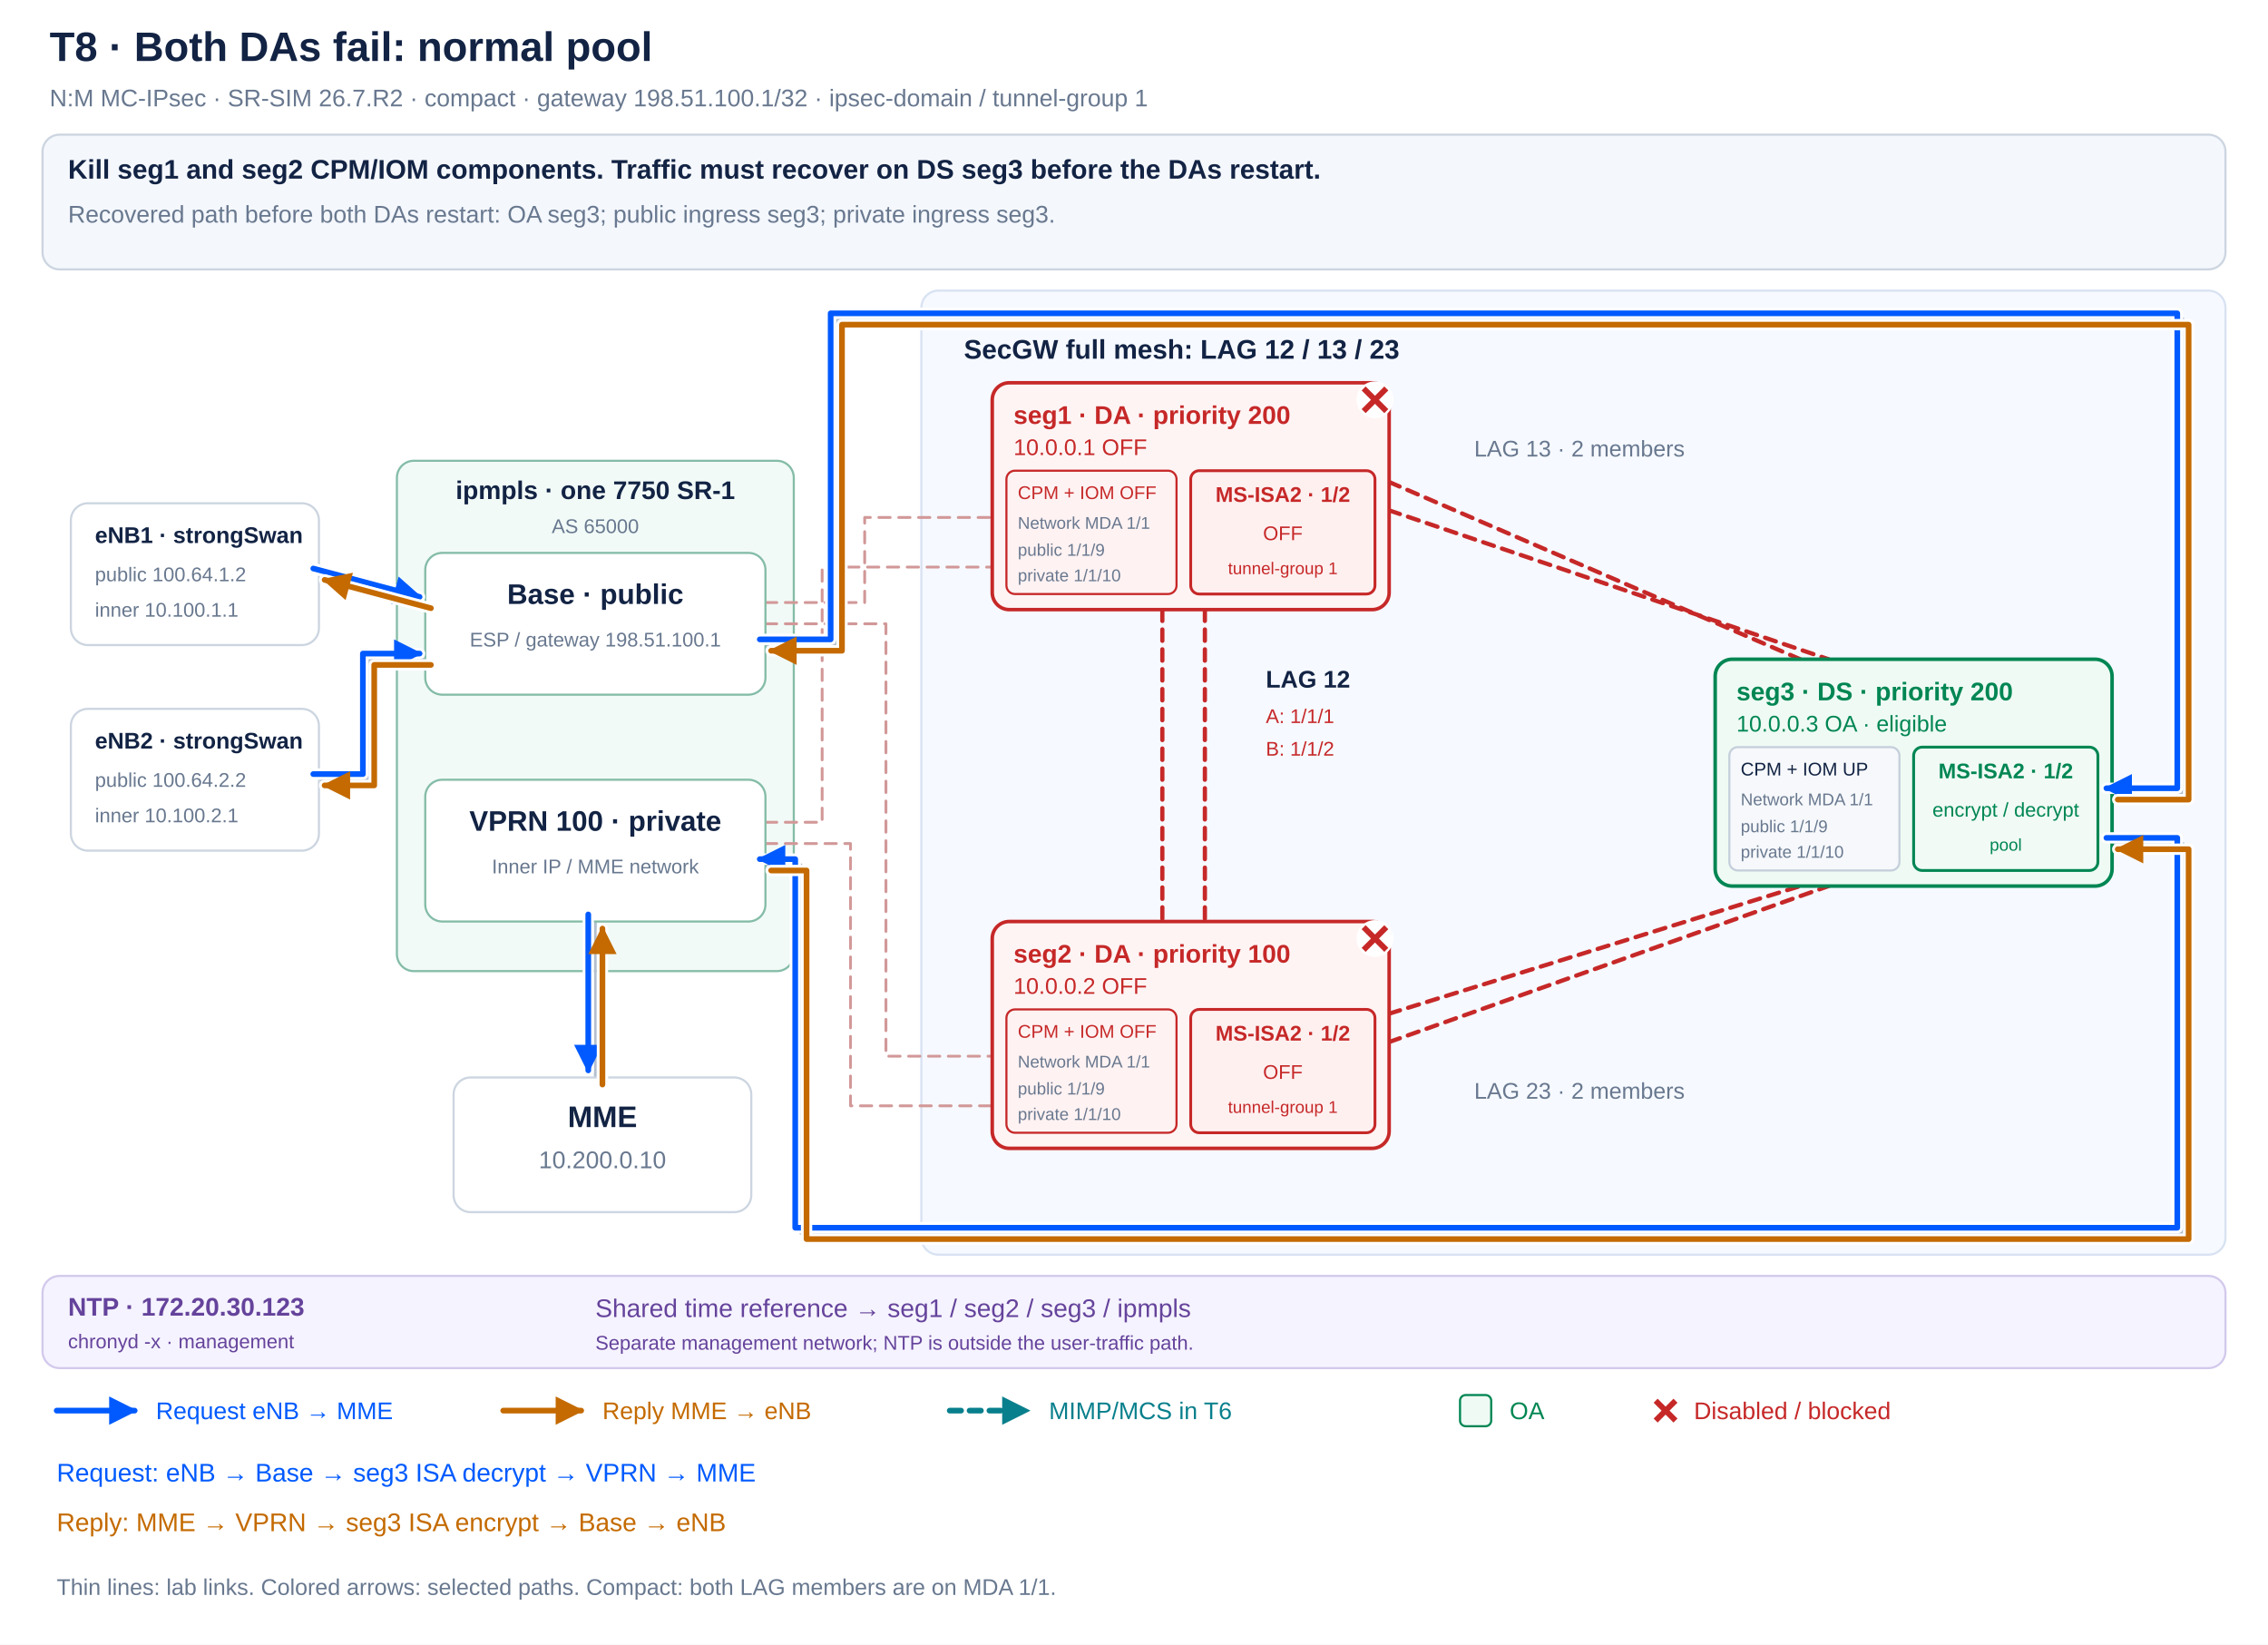
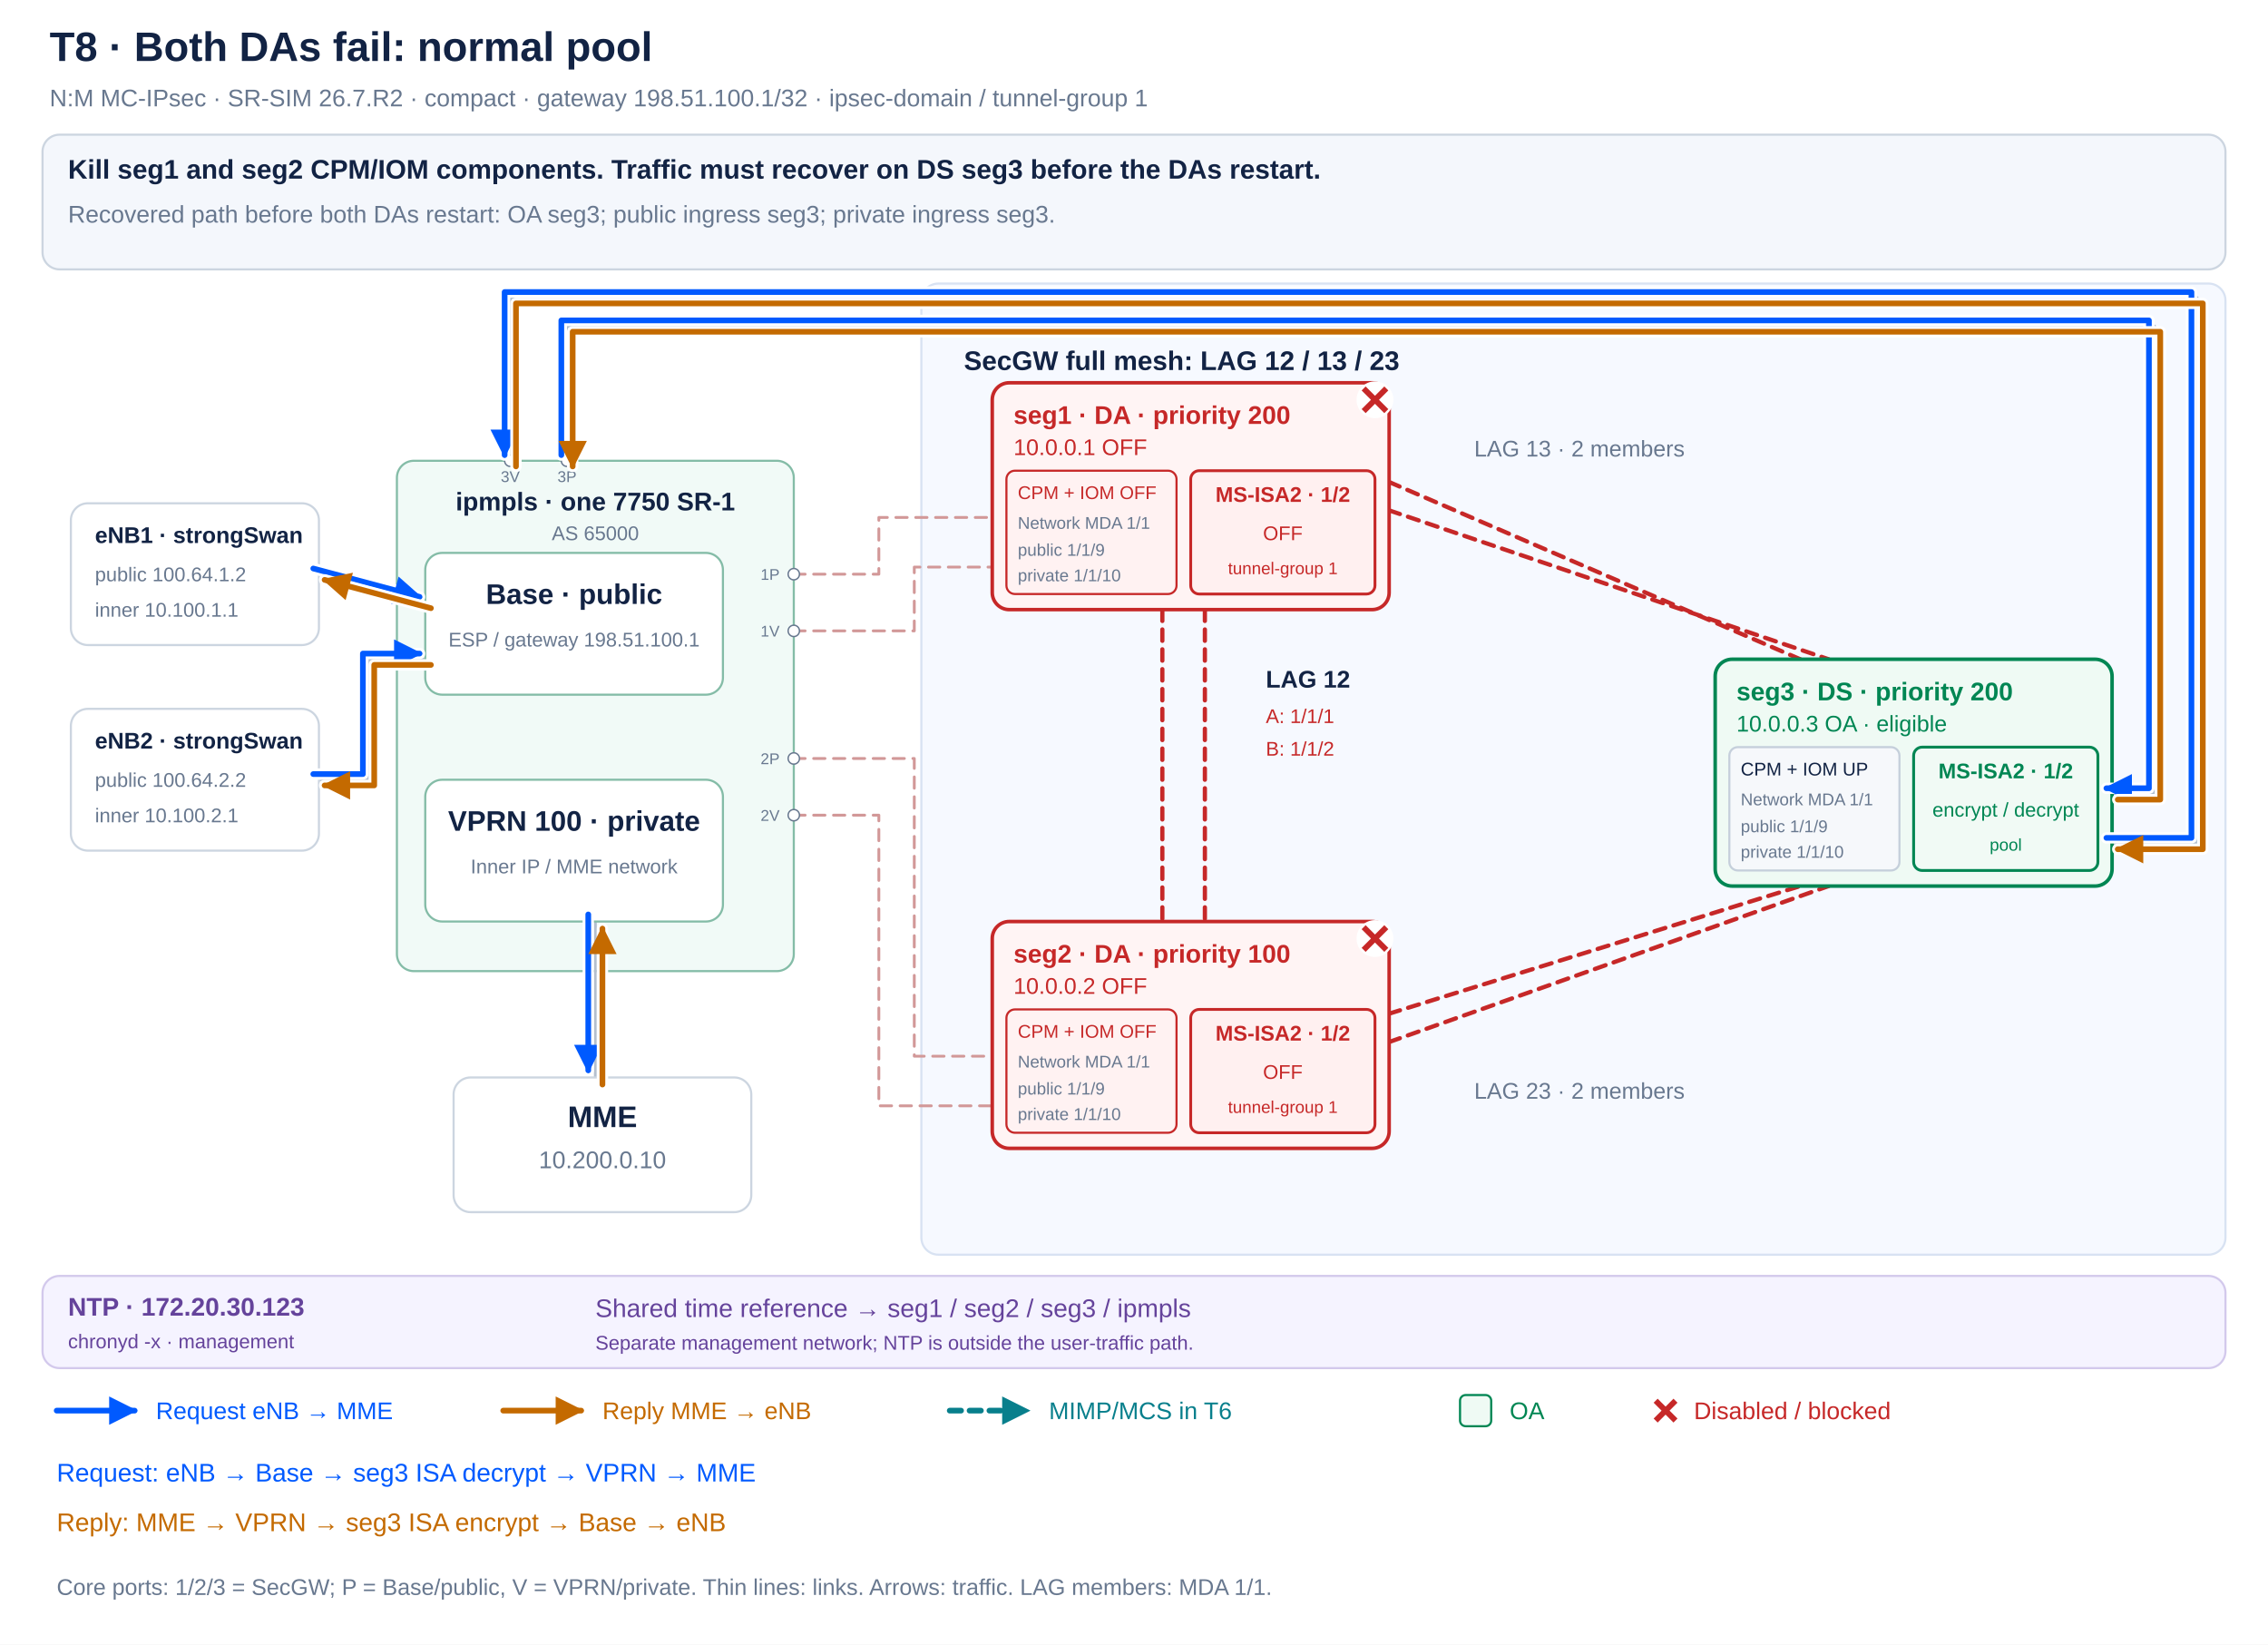
<svg xmlns="http://www.w3.org/2000/svg" width="1600" height="1160" viewBox="0 0 1600 1160" font-family="Arial, sans-serif">
  <defs>
    <marker id="m005aff" viewBox="0 0 10 10" refX="9" refY="5" markerWidth="5" markerHeight="5" orient="auto">
      <path d="M0,0 L10,5 L0,10z" fill="#005aff" />
    </marker>
    <marker id="mc46a00" viewBox="0 0 10 10" refX="9" refY="5" markerWidth="5" markerHeight="5" orient="auto">
      <path d="M0,0 L10,5 L0,10z" fill="#c46a00" />
    </marker>
    <marker id="mc62828" viewBox="0 0 10 10" refX="9" refY="5" markerWidth="5" markerHeight="5" orient="auto">
      <path d="M0,0 L10,5 L0,10z" fill="#c62828" />
    </marker>
    <marker id="m087f8c" viewBox="0 0 10 10" refX="9" refY="5" markerWidth="5" markerHeight="5" orient="auto">
      <path d="M0,0 L10,5 L0,10z" fill="#087f8c" />
    </marker>
  </defs>
  <rect width="1600" height="1160" fill="white" />
  <text x="35" y="43" font-size="29" fill="#122344" text-anchor="start" font-weight="700">T8 · Both DAs fail: normal pool</text>
  <text x="35" y="75" font-size="17" fill="#68788f" text-anchor="start" font-weight="400">N:M MC-IPsec · SR-SIM 26.7.R2 · compact · gateway 198.51.100.1/32 · ipsec-domain / tunnel-group 1</text>
  <rect x="30" y="95" width="1540" height="95" rx="12" fill="#f4f7fc" stroke="#ccd5e0" stroke-width="1.5" />
  <text x="48" y="126" font-size="19" fill="#122344" text-anchor="start" font-weight="600">Kill seg1 and seg2 CPM/IOM components. Traffic must recover on DS seg3 before the DAs restart.</text>
  <text x="48" y="157" font-size="17" fill="#68788f" text-anchor="start" font-weight="400">Recovered path before both DAs restart: OA seg3; public ingress seg3; private ingress seg3.</text>
-   <rect x="650" y="205" width="920" height="680" rx="12" fill="#f6f9ff" stroke="#d8e2f2" stroke-width="1.5" />
-   <text x="680" y="253" font-size="19" fill="#122344" text-anchor="start" font-weight="600">SecGW full mesh: LAG 12 / 13 / 23</text>
+   <rect x="650" y="200" width="920" height="685" rx="12" fill="#f6f9ff" stroke="#d8e2f2" stroke-width="1.5" />
+   <text x="680" y="261" font-size="19" fill="#122344" text-anchor="start" font-weight="600">SecGW full mesh: LAG 12 / 13 / 23</text>
  <rect x="280" y="325" width="280" height="360" rx="12" fill="#f1faf7" stroke="#84bca7" stroke-width="1.5" />
-   <text x="420" y="352" font-size="18" fill="#122344" text-anchor="middle" font-weight="600">ipmpls · one 7750 SR-1</text>
-   <text x="420" y="376" font-size="14" fill="#68788f" text-anchor="middle" font-weight="400">AS 65000</text>
-   <polyline points="540,425 610,425 610,365 700,365" fill="none" stroke="#d29898" stroke-width="2" stroke-linejoin="round" stroke-linecap="round" stroke-dasharray="8 6" />
-   <polyline points="540,580 580,580 580,400 700,400" fill="none" stroke="#d29898" stroke-width="2" stroke-linejoin="round" stroke-linecap="round" stroke-dasharray="8 6" />
-   <polyline points="540,440 625,440 625,745 700,745" fill="none" stroke="#d29898" stroke-width="2" stroke-linejoin="round" stroke-linecap="round" stroke-dasharray="8 6" />
-   <polyline points="540,595 600,595 600,780 700,780" fill="none" stroke="#d29898" stroke-width="2" stroke-linejoin="round" stroke-linecap="round" stroke-dasharray="8 6" />
-   <polyline points="540,455 590,455 590,225 1540,225 1540,560 1490,560" fill="none" stroke="#aebccc" stroke-width="2" stroke-linejoin="round" stroke-linecap="round" />
-   <polyline points="540,610 565,610 565,870 1540,870 1540,595 1490,595" fill="none" stroke="#aebccc" stroke-width="2" stroke-linejoin="round" stroke-linecap="round" />
+   <text x="420" y="360" font-size="18" fill="#122344" text-anchor="middle" font-weight="600">ipmpls · one 7750 SR-1</text>
+   <text x="420" y="381" font-size="14" fill="#68788f" text-anchor="middle" font-weight="400">AS 65000</text>
+   <polyline points="560,405 620,405 620,365 700,365" fill="none" stroke="#d29898" stroke-width="2" stroke-linejoin="round" stroke-linecap="round" stroke-dasharray="8 6" />
+   <polyline points="560,445 645,445 645,400 700,400" fill="none" stroke="#d29898" stroke-width="2" stroke-linejoin="round" stroke-linecap="round" stroke-dasharray="8 6" />
+   <polyline points="560,535 645,535 645,745 700,745" fill="none" stroke="#d29898" stroke-width="2" stroke-linejoin="round" stroke-linecap="round" stroke-dasharray="8 6" />
+   <polyline points="560,575 620,575 620,780 700,780" fill="none" stroke="#d29898" stroke-width="2" stroke-linejoin="round" stroke-linecap="round" stroke-dasharray="8 6" />
+   <polyline points="400,325 400,230 1520,230 1520,560 1490,560" fill="none" stroke="#aebccc" stroke-width="2" stroke-linejoin="round" stroke-linecap="round" />
+   <polyline points="360,325 360,210 1550,210 1550,595 1490,595" fill="none" stroke="#aebccc" stroke-width="2" stroke-linejoin="round" stroke-linecap="round" />
  <polyline points="225,405 300,425" fill="none" stroke="#b4bfce" stroke-width="2" stroke-linejoin="round" stroke-linecap="round" />
  <polyline points="225,550 260,550 260,465 300,465" fill="none" stroke="#b4bfce" stroke-width="2" stroke-linejoin="round" stroke-linecap="round" />
  <polyline points="420,650 420,760" fill="none" stroke="#b4bfce" stroke-width="2" stroke-linejoin="round" stroke-linecap="round" />
  <polyline points="820,430 820,650" fill="none" stroke="#c62828" stroke-width="3" stroke-linejoin="round" stroke-linecap="round" stroke-dasharray="8 6" />
  <polyline points="850,430 850,650" fill="none" stroke="#c62828" stroke-width="3" stroke-linejoin="round" stroke-linecap="round" stroke-dasharray="8 6" />
  <polyline points="980,340 1270,465" fill="none" stroke="#c62828" stroke-width="3" stroke-linejoin="round" stroke-linecap="round" stroke-dasharray="8 6" />
  <polyline points="980,360 1290,465" fill="none" stroke="#c62828" stroke-width="3" stroke-linejoin="round" stroke-linecap="round" stroke-dasharray="8 6" />
  <polyline points="980,715 1270,625" fill="none" stroke="#c62828" stroke-width="3" stroke-linejoin="round" stroke-linecap="round" stroke-dasharray="8 6" />
  <polyline points="980,735 1290,625" fill="none" stroke="#c62828" stroke-width="3" stroke-linejoin="round" stroke-linecap="round" stroke-dasharray="8 6" />
-   <rect x="300" y="390" width="240" height="100" rx="12" fill="white" stroke="#84bca7" stroke-width="1.5" />
-   <text x="420" y="426" font-size="20" fill="#122344" text-anchor="middle" font-weight="600">Base · public</text>
-   <text x="420" y="456" font-size="14" fill="#68788f" text-anchor="middle" font-weight="400">ESP / gateway 198.51.100.1</text>
-   <rect x="300" y="550" width="240" height="100" rx="12" fill="white" stroke="#84bca7" stroke-width="1.5" />
-   <text x="420" y="586" font-size="20" fill="#122344" text-anchor="middle" font-weight="600">VPRN 100 · private</text>
-   <text x="420" y="616" font-size="14" fill="#68788f" text-anchor="middle" font-weight="400">Inner IP / MME network</text>
+   <rect x="300" y="390" width="210" height="100" rx="12" fill="white" stroke="#84bca7" stroke-width="1.5" />
+   <text x="405" y="426" font-size="20" fill="#122344" text-anchor="middle" font-weight="600">Base · public</text>
+   <text x="405" y="456" font-size="14" fill="#68788f" text-anchor="middle" font-weight="400">ESP / gateway 198.51.100.1</text>
+   <rect x="300" y="550" width="210" height="100" rx="12" fill="white" stroke="#84bca7" stroke-width="1.5" />
+   <text x="405" y="586" font-size="20" fill="#122344" text-anchor="middle" font-weight="600">VPRN 100 · private</text>
+   <text x="405" y="616" font-size="14" fill="#68788f" text-anchor="middle" font-weight="400">Inner IP / MME network</text>
+   <circle cx="560" cy="405" r="4" fill="white" stroke="#68788f" />
+   <text x="550" y="409" font-size="11" fill="#68788f" text-anchor="end" font-weight="400">1P</text>
+   <circle cx="560" cy="445" r="4" fill="white" stroke="#68788f" />
+   <text x="550" y="449" font-size="11" fill="#68788f" text-anchor="end" font-weight="400">1V</text>
+   <circle cx="560" cy="535" r="4" fill="white" stroke="#68788f" />
+   <text x="550" y="539" font-size="11" fill="#68788f" text-anchor="end" font-weight="400">2P</text>
+   <circle cx="560" cy="575" r="4" fill="white" stroke="#68788f" />
+   <text x="550" y="579" font-size="11" fill="#68788f" text-anchor="end" font-weight="400">2V</text>
+   <circle cx="400" cy="325" r="4" fill="white" stroke="#68788f" />
+   <text x="400" y="340" font-size="11" fill="#68788f" text-anchor="middle" font-weight="400">3P</text>
+   <circle cx="360" cy="325" r="4" fill="white" stroke="#68788f" />
+   <text x="360" y="340" font-size="11" fill="#68788f" text-anchor="middle" font-weight="400">3V</text>
  <rect x="50" y="355" width="175" height="100" rx="12" fill="white" stroke="#ccd5e0" stroke-width="1.5" />
  <text x="67" y="383" font-size="16" fill="#122344" text-anchor="start" font-weight="600">eNB1 · strongSwan</text>
  <text x="67" y="410" font-size="14" fill="#68788f" text-anchor="start" font-weight="400">public 100.64.1.2</text>
  <text x="67" y="435" font-size="14" fill="#68788f" text-anchor="start" font-weight="400">inner 10.100.1.1</text>
  <rect x="50" y="500" width="175" height="100" rx="12" fill="white" stroke="#ccd5e0" stroke-width="1.5" />
  <text x="67" y="528" font-size="16" fill="#122344" text-anchor="start" font-weight="600">eNB2 · strongSwan</text>
  <text x="67" y="555" font-size="14" fill="#68788f" text-anchor="start" font-weight="400">public 100.64.2.2</text>
  <text x="67" y="580" font-size="14" fill="#68788f" text-anchor="start" font-weight="400">inner 10.100.2.1</text>
  <rect x="320" y="760" width="210" height="95" rx="12" fill="white" stroke="#ccd5e0" stroke-width="1.5" />
  <text x="425" y="795" font-size="21" fill="#122344" text-anchor="middle" font-weight="600">MME</text>
  <text x="425" y="824" font-size="17" fill="#68788f" text-anchor="middle" font-weight="400">10.200.0.10</text>
  <rect x="700" y="270" width="280" height="160" rx="12" fill="#fff4f4" stroke="#c62828" stroke-width="2.5" />
  <text x="715" y="299" font-size="18" fill="#c62828" text-anchor="start" font-weight="600">seg1 · DA · priority 200</text>
  <text x="715" y="321" font-size="16" fill="#c62828" text-anchor="start" font-weight="400">10.0.0.1     OFF</text>
  <rect x="710" y="332" width="120" height="87" rx="6" fill="#fff2f2" stroke="#c62828" stroke-width="1.5" />
  <text x="718" y="352" font-size="13" fill="#c62828" text-anchor="start" font-weight="400">CPM + IOM OFF</text>
  <text x="718" y="373" font-size="12" fill="#68788f" text-anchor="start" font-weight="400">Network MDA 1/1</text>
  <text x="718" y="392" font-size="12" fill="#68788f" text-anchor="start" font-weight="400">public 1/1/9</text>
  <text x="718" y="410" font-size="12" fill="#68788f" text-anchor="start" font-weight="400">private 1/1/10</text>
  <rect x="840" y="332" width="130" height="87" rx="6" fill="#fff0f0" stroke="#c62828" stroke-width="2" />
  <text x="905" y="354" font-size="15" fill="#c62828" text-anchor="middle" font-weight="600">MS-ISA2 · 1/2</text>
  <text x="905" y="381" font-size="14" fill="#c62828" text-anchor="middle" font-weight="400">OFF</text>
  <text x="905" y="405" font-size="12" fill="#c62828" text-anchor="middle" font-weight="400">tunnel-group 1</text>
  <circle cx="970" cy="282" r="13" fill="white" />
  <path d="M962,274 L978,290 M962,290 L978,274" stroke="#c62828" stroke-width="4" />
  <rect x="700" y="650" width="280" height="160" rx="12" fill="#fff4f4" stroke="#c62828" stroke-width="2.5" />
  <text x="715" y="679" font-size="18" fill="#c62828" text-anchor="start" font-weight="600">seg2 · DA · priority 100</text>
  <text x="715" y="701" font-size="16" fill="#c62828" text-anchor="start" font-weight="400">10.0.0.2     OFF</text>
  <rect x="710" y="712" width="120" height="87" rx="6" fill="#fff2f2" stroke="#c62828" stroke-width="1.5" />
  <text x="718" y="732" font-size="13" fill="#c62828" text-anchor="start" font-weight="400">CPM + IOM OFF</text>
  <text x="718" y="753" font-size="12" fill="#68788f" text-anchor="start" font-weight="400">Network MDA 1/1</text>
  <text x="718" y="772" font-size="12" fill="#68788f" text-anchor="start" font-weight="400">public 1/1/9</text>
  <text x="718" y="790" font-size="12" fill="#68788f" text-anchor="start" font-weight="400">private 1/1/10</text>
  <rect x="840" y="712" width="130" height="87" rx="6" fill="#fff0f0" stroke="#c62828" stroke-width="2" />
  <text x="905" y="734" font-size="15" fill="#c62828" text-anchor="middle" font-weight="600">MS-ISA2 · 1/2</text>
  <text x="905" y="761" font-size="14" fill="#c62828" text-anchor="middle" font-weight="400">OFF</text>
  <text x="905" y="785" font-size="12" fill="#c62828" text-anchor="middle" font-weight="400">tunnel-group 1</text>
  <circle cx="970" cy="662" r="13" fill="white" />
  <path d="M962,654 L978,670 M962,670 L978,654" stroke="#c62828" stroke-width="4" />
  <rect x="1210" y="465" width="280" height="160" rx="12" fill="#effaf4" stroke="#008653" stroke-width="2.5" />
  <text x="1225" y="494" font-size="18" fill="#008653" text-anchor="start" font-weight="600">seg3 · DS · priority 200</text>
  <text x="1225" y="516" font-size="16" fill="#008653" text-anchor="start" font-weight="400">10.0.0.3     OA · eligible</text>
  <rect x="1220" y="527" width="120" height="87" rx="6" fill="#f6f8fb" stroke="#c5cfdb" stroke-width="1.5" />
  <text x="1228" y="547" font-size="13" fill="#122344" text-anchor="start" font-weight="400">CPM + IOM UP</text>
  <text x="1228" y="568" font-size="12" fill="#68788f" text-anchor="start" font-weight="400">Network MDA 1/1</text>
  <text x="1228" y="587" font-size="12" fill="#68788f" text-anchor="start" font-weight="400">public 1/1/9</text>
  <text x="1228" y="605" font-size="12" fill="#68788f" text-anchor="start" font-weight="400">private 1/1/10</text>
  <rect x="1350" y="527" width="130" height="87" rx="6" fill="#f1faf5" stroke="#008653" stroke-width="2" />
  <text x="1415" y="549" font-size="15" fill="#008653" text-anchor="middle" font-weight="600">MS-ISA2 · 1/2</text>
  <text x="1415" y="576" font-size="14" fill="#008653" text-anchor="middle" font-weight="400">encrypt / decrypt</text>
  <text x="1415" y="600" font-size="12" fill="#008653" text-anchor="middle" font-weight="400">pool</text>
  <polyline points="221,401 296,421" fill="none" stroke="white" stroke-width="8" stroke-linejoin="round" stroke-linecap="round" />
  <polyline points="221,401 296,421" fill="none" stroke="#005aff" stroke-width="4" stroke-linejoin="round" stroke-linecap="round" marker-end="url(#m005aff)" />
  <polyline points="221,546 256,546 256,461 296,461" fill="none" stroke="white" stroke-width="8" stroke-linejoin="round" stroke-linecap="round" />
  <polyline points="221,546 256,546 256,461 296,461" fill="none" stroke="#005aff" stroke-width="4" stroke-linejoin="round" stroke-linecap="round" marker-end="url(#m005aff)" />
-   <polyline points="536,451 586,451 586,221 1536,221 1536,556 1486,556" fill="none" stroke="white" stroke-width="8" stroke-linejoin="round" stroke-linecap="round" />
-   <polyline points="536,451 586,451 586,221 1536,221 1536,556 1486,556" fill="none" stroke="#005aff" stroke-width="4" stroke-linejoin="round" stroke-linecap="round" marker-end="url(#m005aff)" />
-   <polyline points="1486,591 1536,591 1536,866 561,866 561,606 536,606" fill="none" stroke="white" stroke-width="8" stroke-linejoin="round" stroke-linecap="round" />
-   <polyline points="1486,591 1536,591 1536,866 561,866 561,606 536,606" fill="none" stroke="#005aff" stroke-width="4" stroke-linejoin="round" stroke-linecap="round" marker-end="url(#m005aff)" />
+   <polyline points="396,321 396,226 1516,226 1516,556 1486,556" fill="none" stroke="white" stroke-width="8" stroke-linejoin="round" stroke-linecap="round" />
+   <polyline points="396,321 396,226 1516,226 1516,556 1486,556" fill="none" stroke="#005aff" stroke-width="4" stroke-linejoin="round" stroke-linecap="round" marker-end="url(#m005aff)" />
+   <polyline points="1486,591 1546,591 1546,206 356,206 356,321" fill="none" stroke="white" stroke-width="8" stroke-linejoin="round" stroke-linecap="round" />
+   <polyline points="1486,591 1546,591 1546,206 356,206 356,321" fill="none" stroke="#005aff" stroke-width="4" stroke-linejoin="round" stroke-linecap="round" marker-end="url(#m005aff)" />
  <polyline points="415,645 415,755" fill="none" stroke="white" stroke-width="8" stroke-linejoin="round" stroke-linecap="round" />
  <polyline points="415,645 415,755" fill="none" stroke="#005aff" stroke-width="4" stroke-linejoin="round" stroke-linecap="round" marker-end="url(#m005aff)" />
  <polyline points="425,765 425,655" fill="none" stroke="white" stroke-width="8" stroke-linejoin="round" stroke-linecap="round" />
  <polyline points="425,765 425,655" fill="none" stroke="#c46a00" stroke-width="4" stroke-linejoin="round" stroke-linecap="round" marker-end="url(#mc46a00)" />
-   <polyline points="544,614 569,614 569,874 1544,874 1544,599 1494,599" fill="none" stroke="white" stroke-width="8" stroke-linejoin="round" stroke-linecap="round" />
-   <polyline points="544,614 569,614 569,874 1544,874 1544,599 1494,599" fill="none" stroke="#c46a00" stroke-width="4" stroke-linejoin="round" stroke-linecap="round" marker-end="url(#mc46a00)" />
-   <polyline points="1494,564 1544,564 1544,229 594,229 594,459 544,459" fill="none" stroke="white" stroke-width="8" stroke-linejoin="round" stroke-linecap="round" />
-   <polyline points="1494,564 1544,564 1544,229 594,229 594,459 544,459" fill="none" stroke="#c46a00" stroke-width="4" stroke-linejoin="round" stroke-linecap="round" marker-end="url(#mc46a00)" />
+   <polyline points="364,329 364,214 1554,214 1554,599 1494,599" fill="none" stroke="white" stroke-width="8" stroke-linejoin="round" stroke-linecap="round" />
+   <polyline points="364,329 364,214 1554,214 1554,599 1494,599" fill="none" stroke="#c46a00" stroke-width="4" stroke-linejoin="round" stroke-linecap="round" marker-end="url(#mc46a00)" />
+   <polyline points="1494,564 1524,564 1524,234 404,234 404,329" fill="none" stroke="white" stroke-width="8" stroke-linejoin="round" stroke-linecap="round" />
+   <polyline points="1494,564 1524,564 1524,234 404,234 404,329" fill="none" stroke="#c46a00" stroke-width="4" stroke-linejoin="round" stroke-linecap="round" marker-end="url(#mc46a00)" />
  <polyline points="304,429 229,409" fill="none" stroke="white" stroke-width="8" stroke-linejoin="round" stroke-linecap="round" />
  <polyline points="304,429 229,409" fill="none" stroke="#c46a00" stroke-width="4" stroke-linejoin="round" stroke-linecap="round" marker-end="url(#mc46a00)" />
  <polyline points="304,469 264,469 264,554 229,554" fill="none" stroke="white" stroke-width="8" stroke-linejoin="round" stroke-linecap="round" />
  <polyline points="304,469 264,469 264,554 229,554" fill="none" stroke="#c46a00" stroke-width="4" stroke-linejoin="round" stroke-linecap="round" marker-end="url(#mc46a00)" />
  <text x="893" y="485" font-size="17" fill="#122344" text-anchor="start" font-weight="600">LAG 12</text>
  <text x="893" y="510" font-size="14" fill="#c62828" text-anchor="start" font-weight="400">A: 1/1/1</text>
  <text x="893" y="533" font-size="14" fill="#c62828" text-anchor="start" font-weight="400">B: 1/1/2</text>
  <text x="1040" y="322" font-size="16" fill="#68788f" text-anchor="start" font-weight="400">LAG 13 · 2 members</text>
  <text x="1040" y="775" font-size="16" fill="#68788f" text-anchor="start" font-weight="400">LAG 23 · 2 members</text>
  <rect x="30" y="900" width="1540" height="65" rx="12" fill="#f5f3ff" stroke="#d3c9ec" stroke-width="1.5" />
  <text x="48" y="928" font-size="18" fill="#65439b" text-anchor="start" font-weight="600">NTP · 172.20.30.123</text>
  <text x="48" y="951" font-size="14" fill="#65439b" text-anchor="start" font-weight="400">chronyd -x · management</text>
  <text x="420" y="929" font-size="18" fill="#65439b" text-anchor="start" font-weight="400">Shared time reference → seg1 / seg2 / seg3 / ipmpls</text>
  <text x="420" y="952" font-size="14" fill="#65439b" text-anchor="start" font-weight="400">Separate management network; NTP is outside the user-traffic path.</text>
  <polyline points="40,995 95,995" fill="none" stroke="#005aff" stroke-width="4" stroke-linejoin="round" stroke-linecap="round" marker-end="url(#m005aff)" />
  <text x="110" y="1001" font-size="17" fill="#005aff" text-anchor="start" font-weight="400">Request eNB → MME</text>
  <polyline points="355,995 410,995" fill="none" stroke="#c46a00" stroke-width="4" stroke-linejoin="round" stroke-linecap="round" marker-end="url(#mc46a00)" />
  <text x="425" y="1001" font-size="17" fill="#c46a00" text-anchor="start" font-weight="400">Reply MME → eNB</text>
  <polyline points="670,995 725,995" fill="none" stroke="#087f8c" stroke-width="4" stroke-linejoin="round" stroke-linecap="round" stroke-dasharray="8 6" marker-end="url(#m087f8c)" />
  <text x="740" y="1001" font-size="17" fill="#087f8c" text-anchor="start" font-weight="400">MIMP/MCS in T6</text>
  <rect x="1030" y="984" width="22" height="22" rx="4" fill="#effaf4" stroke="#008653" stroke-width="1.5" />
  <text x="1065" y="1001" font-size="17" fill="#008653" text-anchor="start" font-weight="400">OA</text>
  <circle cx="1175" cy="995" r="12" fill="white" />
  <path d="M1168,988 L1182,1002 M1168,1002 L1182,988" stroke="#c62828" stroke-width="4" />
  <text x="1195" y="1001" font-size="17" fill="#c62828" text-anchor="start" font-weight="400">Disabled / blocked</text>
  <text x="40" y="1045" font-size="18" fill="#005aff" text-anchor="start" font-weight="400">Request: eNB → Base → seg3 ISA decrypt → VPRN → MME</text>
  <text x="40" y="1080" font-size="18" fill="#c46a00" text-anchor="start" font-weight="400">Reply: MME → VPRN → seg3 ISA encrypt → Base → eNB</text>
-   <text x="40" y="1125" font-size="16" fill="#68788f" text-anchor="start" font-weight="400">Thin lines: lab links. Colored arrows: selected paths. Compact: both LAG members are on MDA 1/1.</text>
+   <text x="40" y="1125" font-size="16" fill="#68788f" text-anchor="start" font-weight="400">Core ports: 1/2/3 = SecGW; P = Base/public, V = VPRN/private. Thin lines: links. Arrows: traffic. LAG members: MDA 1/1.</text>
</svg>
